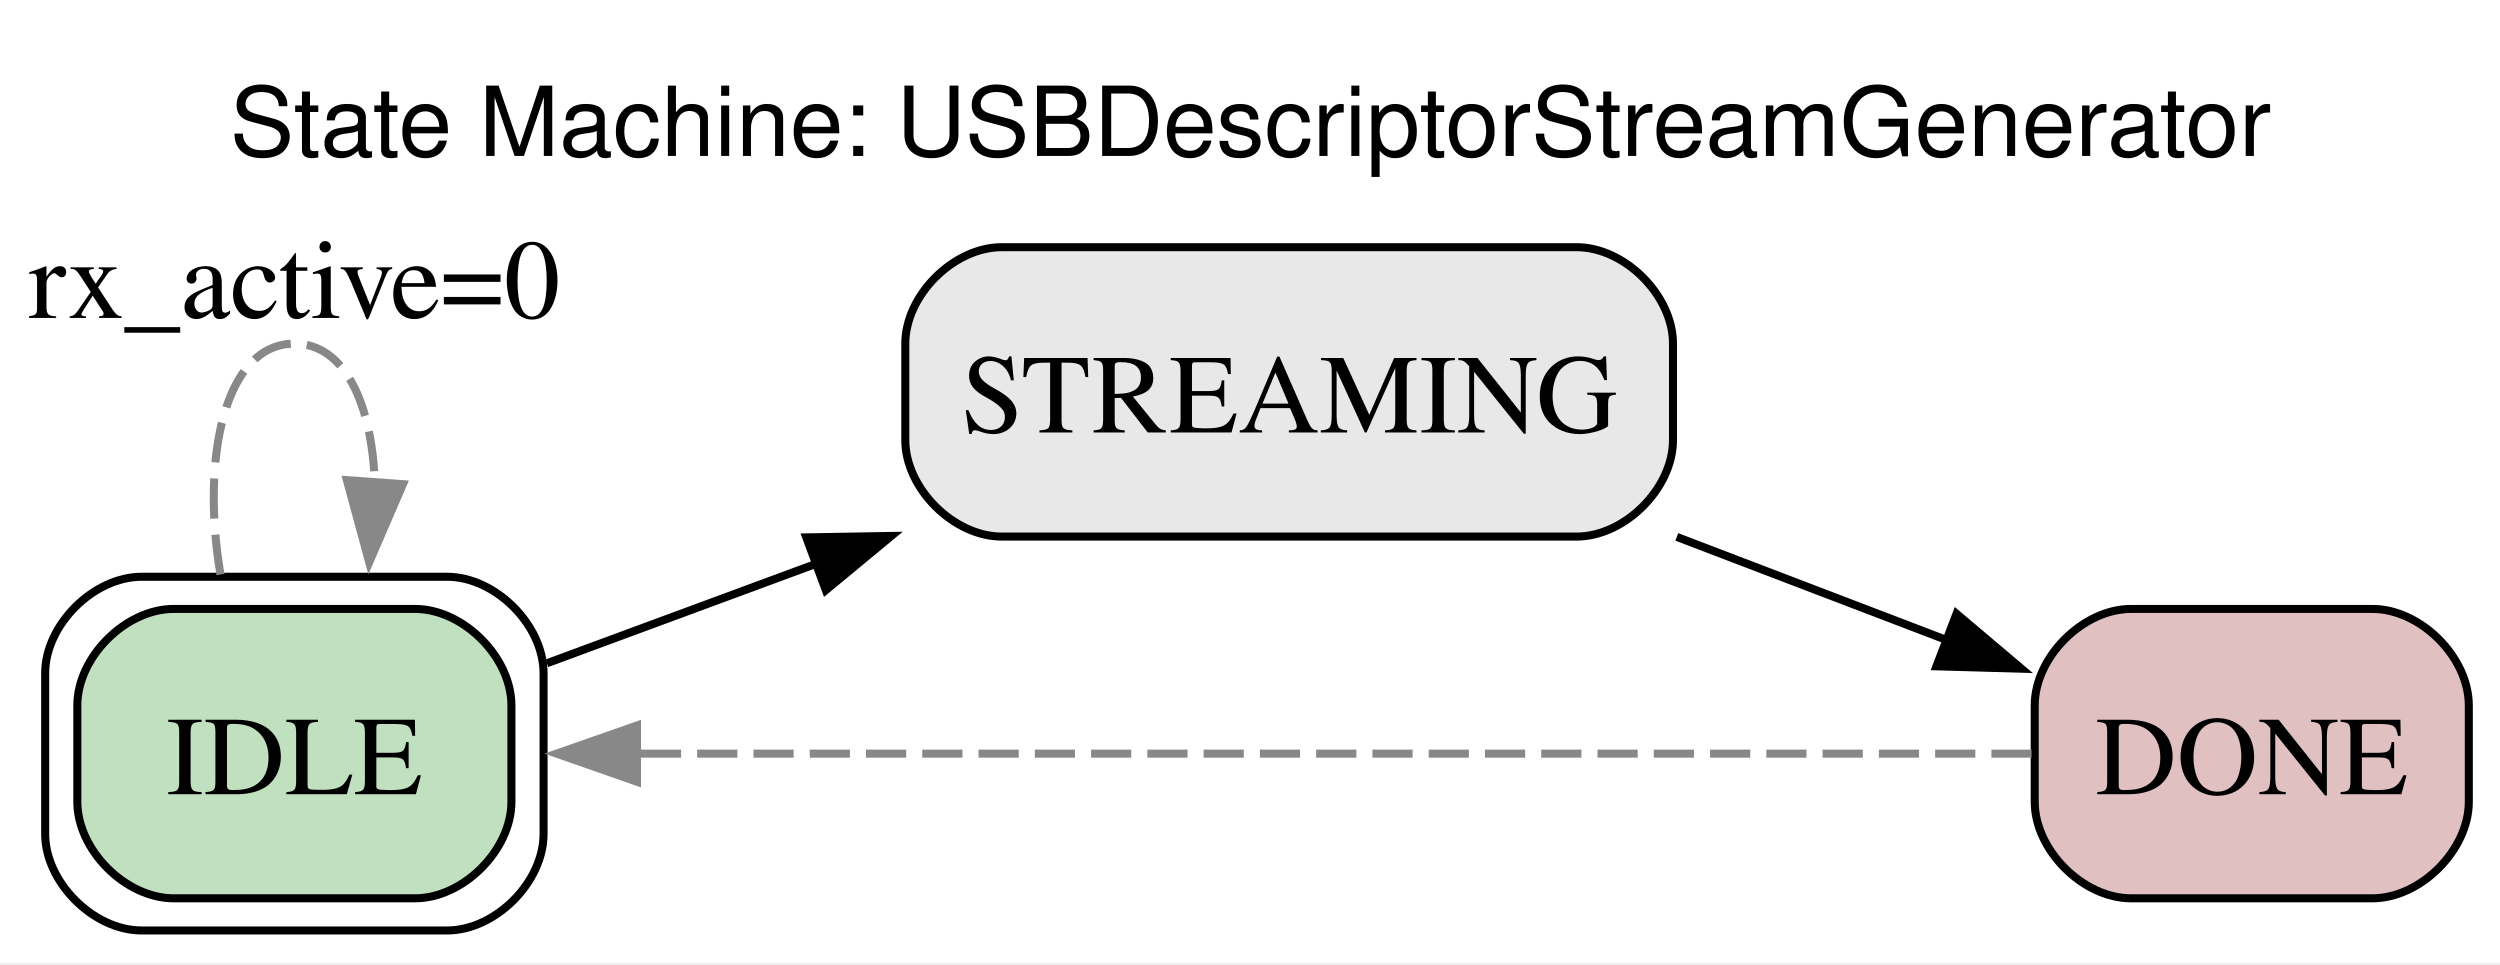
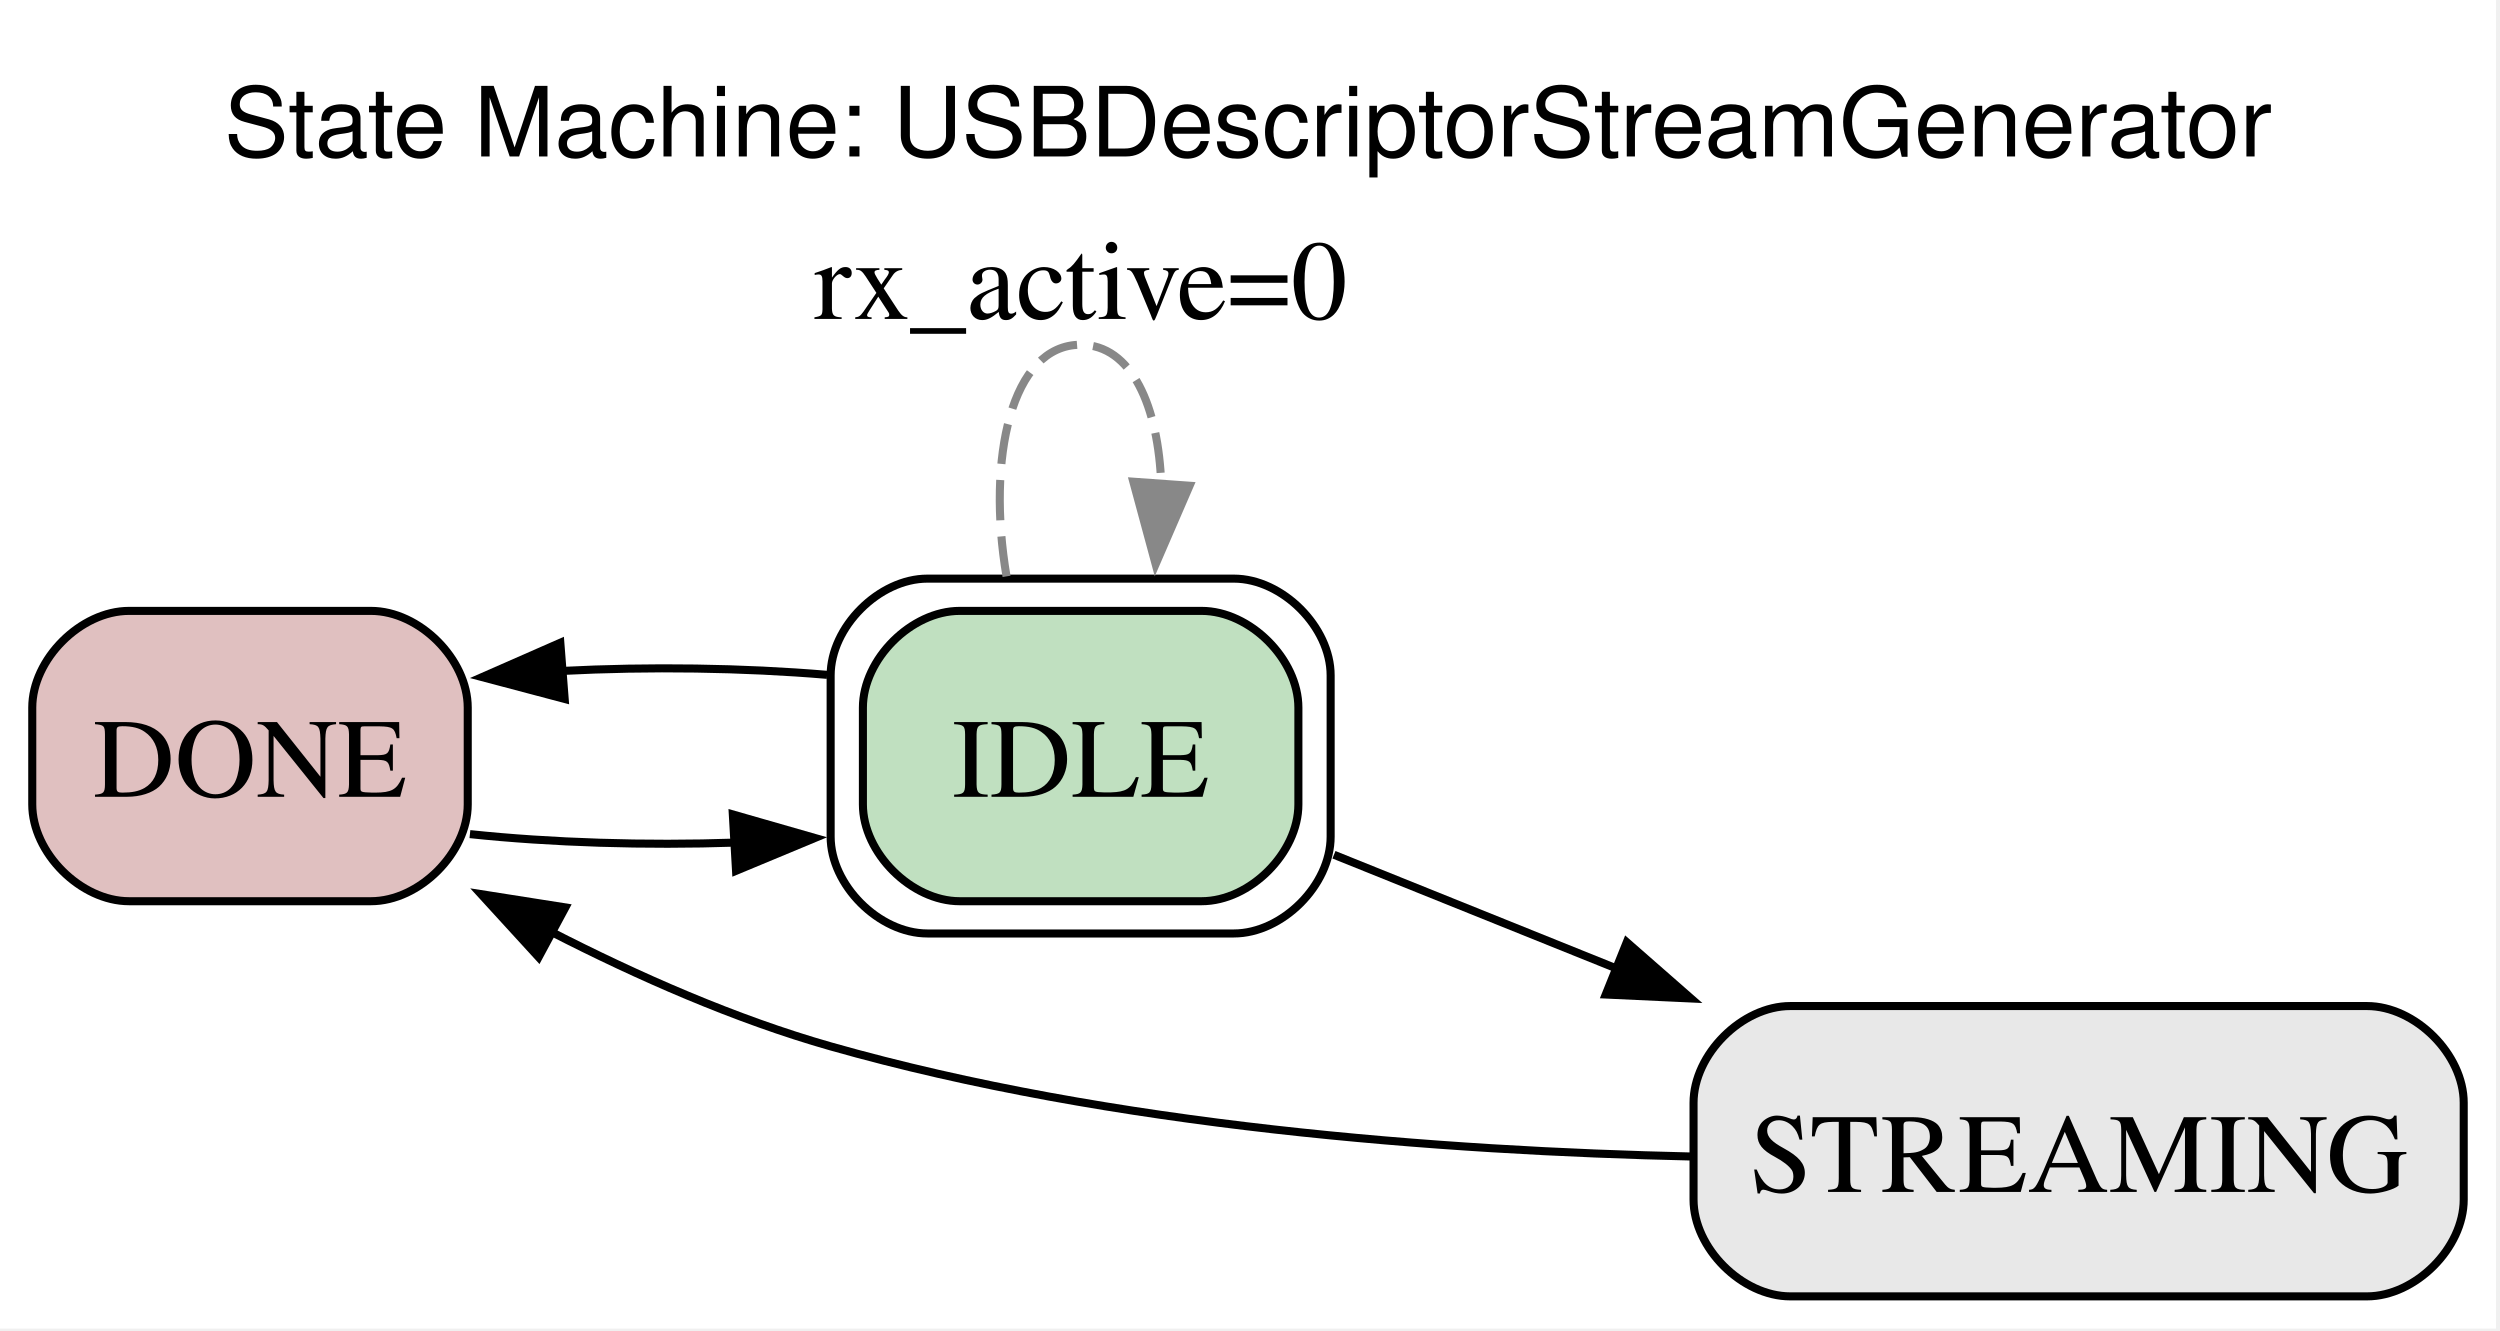
- <svg xmlns="http://www.w3.org/2000/svg" width="311pt" height="120pt" viewBox="0.00 0.00 311.00 120.00">
-   <g id="graph0" class="graph" transform="scale(1 1) rotate(0) translate(4 115.75)">
-     <polygon fill="white" stroke="none" points="-4,4 -4,-115.75 307.12,-115.75 307.12,4 -4,4" />
-     <text xml:space="preserve" text-anchor="middle" x="151.56" y="-96.35" font-family="Helvetica,sans-Serif" font-size="12.00">State Machine: USBDescriptorStreamGenerator</text>
+ <svg xmlns="http://www.w3.org/2000/svg" width="310pt" height="165pt" viewBox="0.00 0.00 310.00 165.00">
+   <g id="graph0" class="graph" transform="scale(1 1) rotate(0) translate(4 160.75)">
+     <polygon fill="white" stroke="none" points="-4,4 -4,-160.75 305.5,-160.75 305.5,4 -4,4" />
+     <text xml:space="preserve" text-anchor="middle" x="150.75" y="-141.35" font-family="Helvetica,sans-Serif" font-size="12.00">State Machine: USBDescriptorStreamGenerator</text>
    <g id="node1" class="node">
-       <path fill="#c0e0c0" stroke="black" d="M47.62,-40C47.62,-40 17.62,-40 17.62,-40 11.62,-40 5.62,-34 5.62,-28 5.62,-28 5.62,-16 5.62,-16 5.62,-10 11.62,-4 17.62,-4 17.62,-4 47.62,-4 47.62,-4 53.62,-4 59.62,-10 59.62,-16 59.62,-16 59.62,-28 59.62,-28 59.62,-34 53.62,-40 47.62,-40" />
-       <path fill="none" stroke="black" d="M51.62,-44C51.62,-44 13.62,-44 13.62,-44 7.62,-44 1.62,-38 1.62,-32 1.62,-32 1.62,-12 1.62,-12 1.62,-6 7.62,0 13.62,0 13.62,0 51.62,0 51.62,0 57.62,0 63.62,-6 63.62,-12 63.62,-12 63.62,-32 63.62,-32 63.62,-38 57.62,-44 51.62,-44" />
-       <text xml:space="preserve" text-anchor="middle" x="32.62" y="-16.95" font-family="Times,serif" font-size="14.00">IDLE</text>
+       <path fill="#e0c0c0" stroke="black" d="M42,-85C42,-85 12,-85 12,-85 6,-85 0,-79 0,-73 0,-73 0,-61 0,-61 0,-55 6,-49 12,-49 12,-49 42,-49 42,-49 48,-49 54,-55 54,-61 54,-61 54,-73 54,-73 54,-79 48,-85 42,-85" />
+       <text xml:space="preserve" text-anchor="middle" x="27" y="-61.95" font-family="Times,serif" font-size="14.00">DONE</text>
+     </g>
+     <g id="node2" class="node">
+       <path fill="#c0e0c0" stroke="black" d="M145,-85C145,-85 115,-85 115,-85 109,-85 103,-79 103,-73 103,-73 103,-61 103,-61 103,-55 109,-49 115,-49 115,-49 145,-49 145,-49 151,-49 157,-55 157,-61 157,-61 157,-73 157,-73 157,-79 151,-85 145,-85" />
+       <path fill="none" stroke="black" d="M149,-89C149,-89 111,-89 111,-89 105,-89 99,-83 99,-77 99,-77 99,-57 99,-57 99,-51 105,-45 111,-45 111,-45 149,-45 149,-45 155,-45 161,-51 161,-57 161,-57 161,-77 161,-77 161,-83 155,-89 149,-89" />
+       <text xml:space="preserve" text-anchor="middle" x="130" y="-61.95" font-family="Times,serif" font-size="14.00">IDLE</text>
+     </g>
+     <g id="edge1" class="edge">
+       <path fill="none" stroke="black" d="M54.27,-57.32C64.34,-56.25 76.08,-55.89 87.24,-56.27" />
+       <polygon fill="black" stroke="black" points="86.87,-59.76 97.05,-56.84 87.27,-52.77 86.87,-59.76" />
+     </g>
+     <g id="edge2" class="edge">
+       <path fill="none" stroke="black" d="M98.56,-77.07C88.2,-77.95 76.48,-78.11 65.62,-77.55" />
+       <polygon fill="black" stroke="black" points="66.02,-74.08 55.78,-76.79 65.48,-81.05 66.02,-74.08" />
+     </g>
+     <g id="edge5" class="edge">
+       <path fill="none" stroke="#888888" stroke-dasharray="5,2" d="M120.81,-89.28C118.32,-103.88 121.38,-118 130,-118 136.33,-118 139.66,-110.38 140,-100.56" />
+       <polygon fill="#888888" stroke="#888888" points="143.51,-100.52 139.3,-90.79 136.53,-101.02 143.51,-100.52" />
+       <text xml:space="preserve" text-anchor="middle" x="130" y="-121.2" font-family="Times,serif" font-size="14.00">rx_active=0</text>
+     </g>
+     <g id="node3" class="node">
+       <path fill="#e8e8e8" stroke="black" d="M289.5,-36C289.5,-36 218,-36 218,-36 212,-36 206,-30 206,-24 206,-24 206,-12 206,-12 206,-6 212,0 218,0 218,0 289.5,0 289.5,0 295.5,0 301.5,-6 301.5,-12 301.5,-12 301.5,-24 301.5,-24 301.5,-30 295.5,-36 289.5,-36" />
+       <text xml:space="preserve" text-anchor="middle" x="253.75" y="-12.95" font-family="Times,serif" font-size="14.00">STREAMING</text>
+     </g>
+     <g id="edge3" class="edge">
+       <path fill="none" stroke="black" d="M161.41,-54.76C172.09,-50.46 184.45,-45.49 196.56,-40.61" />
+       <polygon fill="black" stroke="black" points="197.72,-43.92 205.69,-36.94 195.11,-37.43 197.72,-43.92" />
    </g>
    <g id="edge4" class="edge">
-       <path fill="none" stroke="#888888" stroke-dasharray="5,2" d="M23.43,-44.28C20.94,-58.88 24,-73 32.62,-73 38.96,-73 42.29,-65.38 42.63,-55.56" />
-       <polygon fill="#888888" stroke="#888888" points="46.13,-55.52 41.93,-45.79 39.15,-56.02 46.13,-55.52" />
-       <text xml:space="preserve" text-anchor="middle" x="32.62" y="-76.2" font-family="Times,serif" font-size="14.00">rx_active=0</text>
-     </g>
-     <g id="node2" class="node">
-       <path fill="#e8e8e8" stroke="black" d="M192.12,-85C192.12,-85 120.62,-85 120.62,-85 114.62,-85 108.62,-79 108.62,-73 108.62,-73 108.62,-61 108.62,-61 108.62,-55 114.62,-49 120.62,-49 120.62,-49 192.12,-49 192.12,-49 198.12,-49 204.12,-55 204.12,-61 204.12,-61 204.12,-73 204.12,-73 204.12,-79 198.12,-85 192.12,-85" />
-       <text xml:space="preserve" text-anchor="middle" x="156.38" y="-61.95" font-family="Times,serif" font-size="14.00">STREAMING</text>
-     </g>
-     <g id="edge1" class="edge">
-       <path fill="none" stroke="black" d="M64.03,-33.24C74.28,-37.03 86.08,-41.39 97.72,-45.69" />
-       <polygon fill="black" stroke="black" points="96.3,-48.9 106.89,-49.08 98.73,-42.33 96.3,-48.9" />
-     </g>
-     <g id="node3" class="node">
-       <path fill="#e0c0c0" stroke="black" d="M291.12,-40C291.12,-40 261.12,-40 261.12,-40 255.12,-40 249.12,-34 249.12,-28 249.12,-28 249.12,-16 249.12,-16 249.12,-10 255.12,-4 261.12,-4 261.12,-4 291.12,-4 291.12,-4 297.12,-4 303.12,-10 303.12,-16 303.12,-16 303.12,-28 303.12,-28 303.12,-34 297.12,-40 291.12,-40" />
-       <text xml:space="preserve" text-anchor="middle" x="276.12" y="-16.95" font-family="Times,serif" font-size="14.00">DONE</text>
-     </g>
-     <g id="edge2" class="edge">
-       <path fill="none" stroke="black" d="M204.59,-48.96C215.8,-44.67 227.59,-40.17 238.26,-36.09" />
-       <polygon fill="black" stroke="black" points="239.39,-39.4 247.48,-32.56 236.89,-32.86 239.39,-39.4" />
-     </g>
-     <g id="edge3" class="edge">
-       <path fill="none" stroke="#888888" stroke-dasharray="5,2" d="M248.73,-22C206.84,-22 124.8,-22 75.03,-22" />
-       <polygon fill="#888888" stroke="#888888" points="75.24,-18.5 65.24,-22 75.24,-25.5 75.24,-18.5" />
+       <path fill="none" stroke="black" d="M205.83,-17.34C174.94,-18.02 133.92,-21.08 99,-31 87.21,-34.35 75.07,-39.7 64.24,-45.26" />
+       <polygon fill="black" stroke="black" points="62.79,-42.06 55.64,-49.88 66.11,-48.23 62.79,-42.06" />
    </g>
  </g>
</svg>
